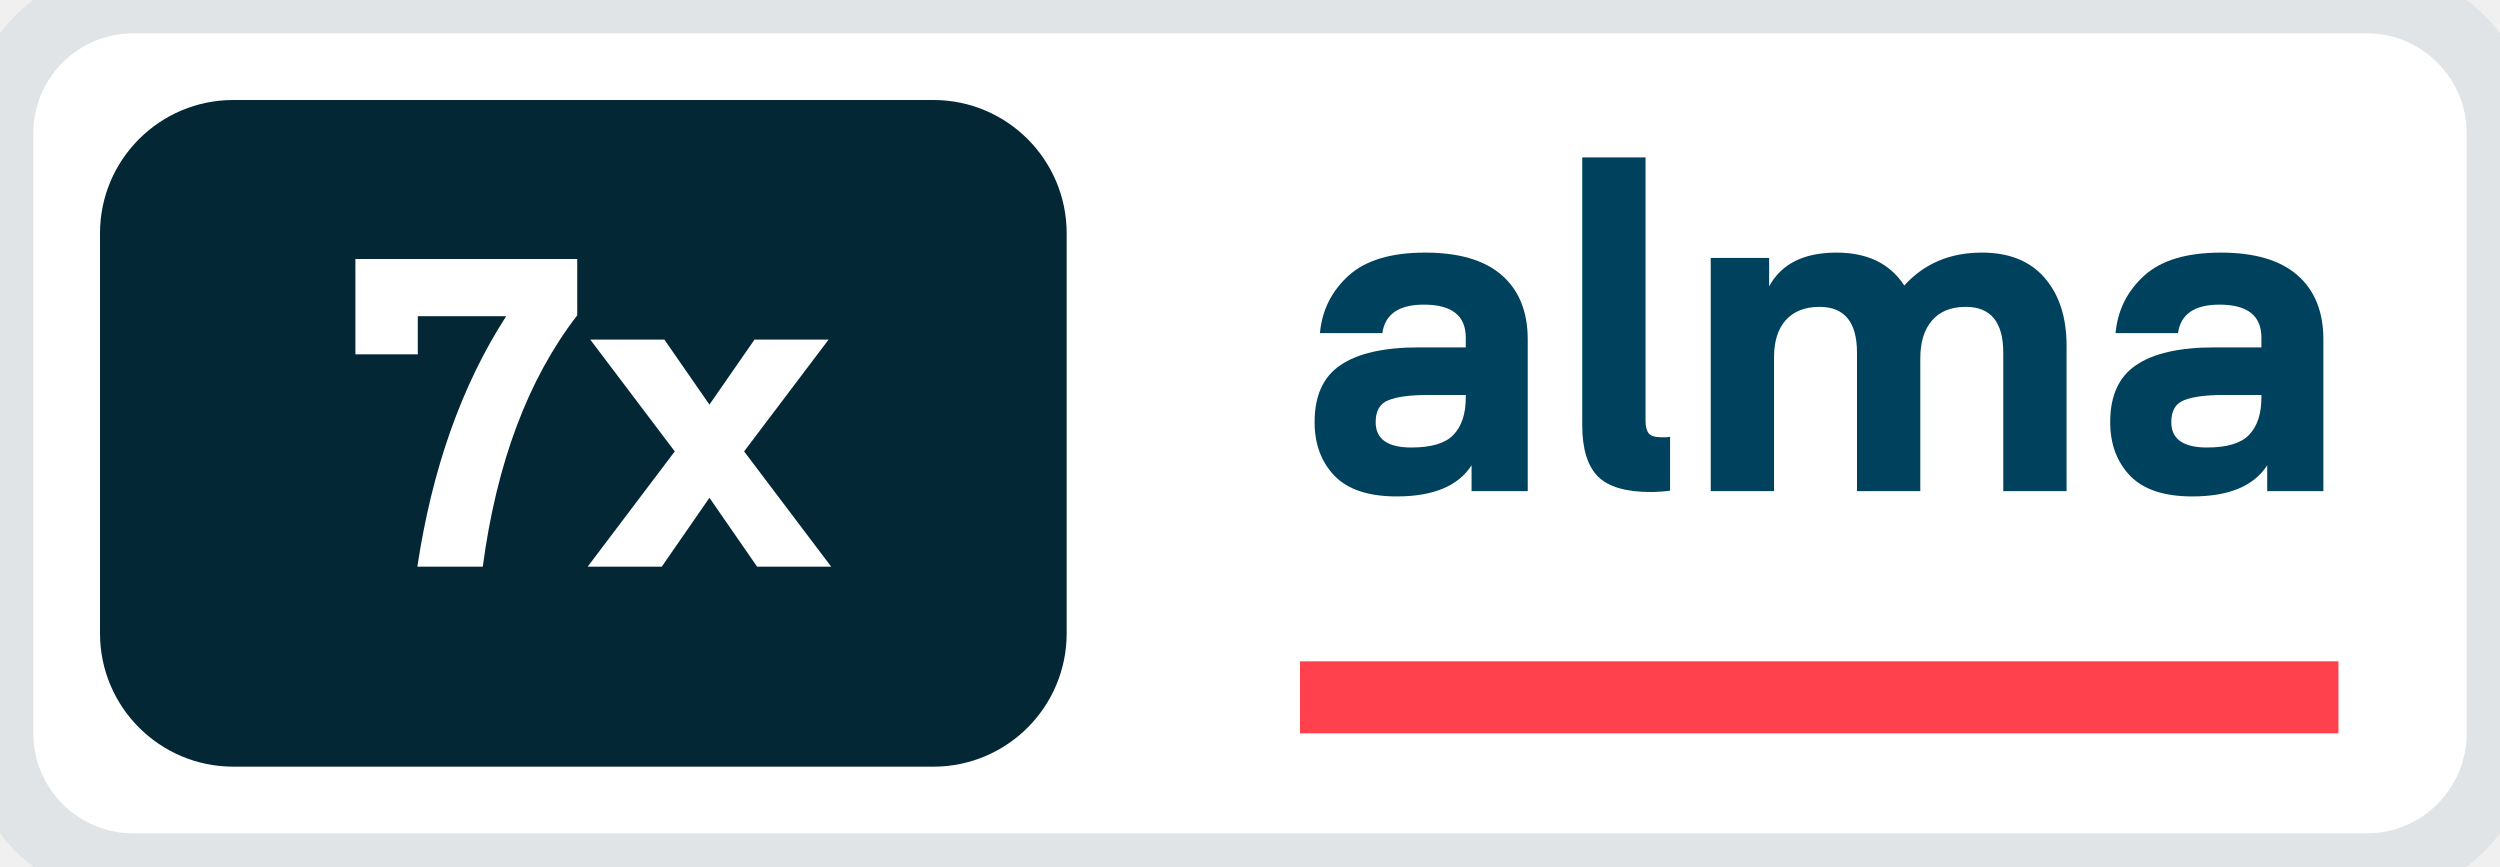
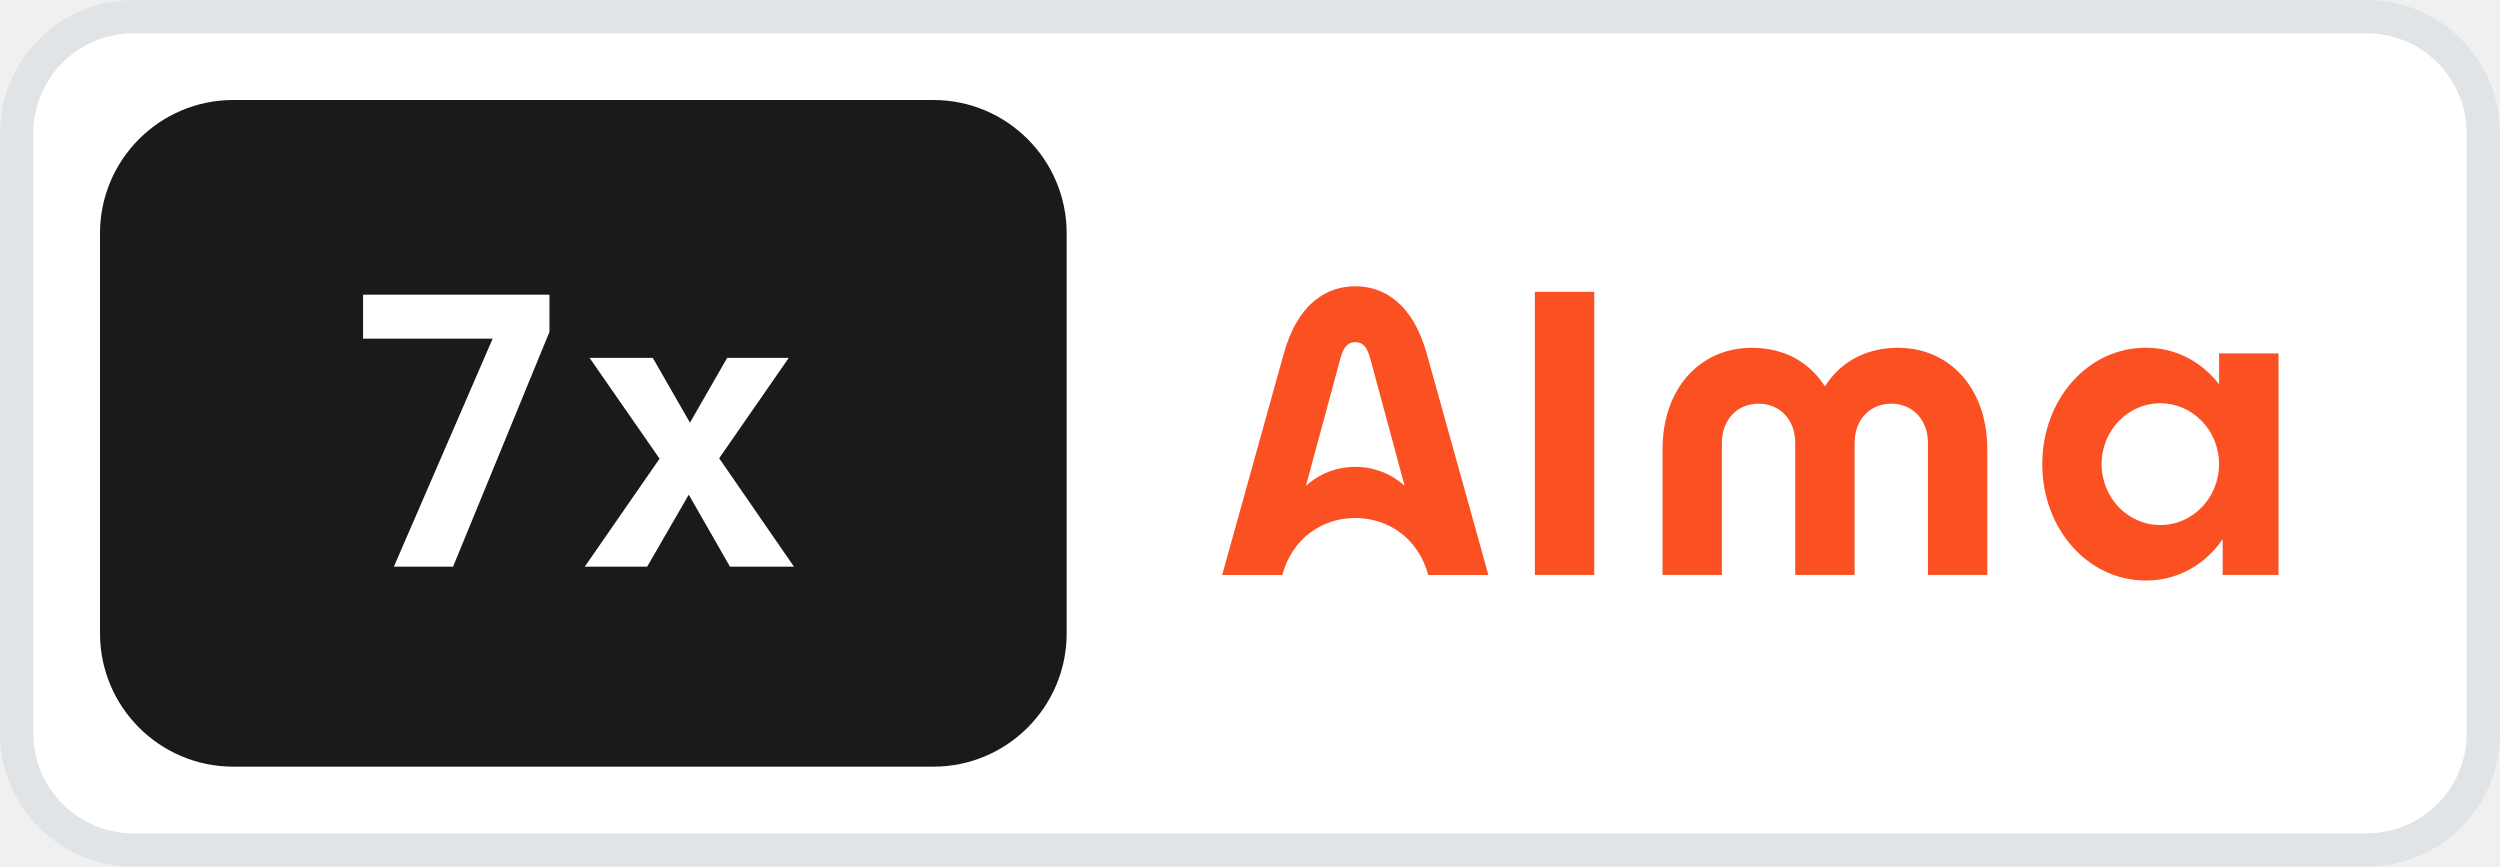
<svg xmlns="http://www.w3.org/2000/svg" width="75" height="26" viewBox="0 0 75 26" fill="none">
-   <path d="M0 4C0 1.791 1.791 0 4 0H71C73.209 0 75 1.791 75 4V22C75 24.209 73.209 26 71 26H4C1.791 26 0 24.209 0 22V4Z" fill="white" />
-   <rect x="3" y="3" width="29" height="20" rx="4" fill="#042736" />
-   <path d="M17.317 7.77V9.46C15.844 11.367 14.899 13.88 14.483 17H12.521C12.963 14.062 13.851 11.557 15.185 9.486H12.534V10.63H10.662V7.77H17.317ZM24.858 10.188L22.323 13.542L24.936 17H22.713L21.283 14.933L19.853 17H17.63L20.243 13.542L17.708 10.188H19.931L21.283 12.138L22.635 10.188H24.858Z" fill="white" />
-   <g clip-path="url(#clip0)">
-     <path d="M43.973 11.93V11.85H42.836C42.3 11.85 41.904 11.903 41.645 12.01C41.395 12.108 41.27 12.326 41.27 12.664C41.27 13.171 41.627 13.425 42.341 13.425C42.938 13.425 43.357 13.3 43.598 13.051C43.848 12.793 43.973 12.419 43.973 11.93ZM41.899 14.893C41.061 14.893 40.441 14.689 40.039 14.279C39.638 13.861 39.438 13.322 39.438 12.664C39.438 11.872 39.696 11.302 40.213 10.955C40.731 10.599 41.52 10.421 42.581 10.421H43.973V10.127C43.973 9.469 43.553 9.139 42.715 9.139C41.966 9.139 41.551 9.424 41.471 9.994H39.598C39.66 9.309 39.946 8.735 40.454 8.272C40.963 7.809 41.73 7.578 42.755 7.578C43.772 7.578 44.539 7.805 45.056 8.258C45.574 8.712 45.832 9.353 45.832 10.181V14.733H44.147V13.959C43.745 14.582 42.996 14.893 41.899 14.893Z" fill="#00425D" />
-     <path d="M50.102 13.104V14.72C49.915 14.746 49.719 14.76 49.514 14.76C48.773 14.76 48.247 14.604 47.935 14.293C47.623 13.972 47.467 13.46 47.467 12.757V4.721H49.366V12.624C49.366 12.793 49.398 12.918 49.46 12.998C49.523 13.078 49.652 13.118 49.848 13.118C49.893 13.118 49.942 13.118 49.995 13.118C50.058 13.109 50.093 13.104 50.102 13.104Z" fill="#00425D" />
-     <path d="M57.609 10.755V14.733H55.71V10.581C55.71 9.665 55.335 9.206 54.586 9.206C54.149 9.206 53.81 9.34 53.569 9.607C53.337 9.874 53.221 10.243 53.221 10.715V14.733H51.322V7.738H53.074V8.592C53.44 7.916 54.113 7.578 55.094 7.578C56.022 7.578 56.7 7.907 57.128 8.565C57.725 7.907 58.501 7.578 59.456 7.578C60.276 7.578 60.905 7.831 61.342 8.339C61.779 8.846 61.997 9.522 61.997 10.368V14.733H60.098V10.581C60.098 9.665 59.723 9.206 58.974 9.206C58.528 9.206 58.189 9.344 57.957 9.62C57.725 9.887 57.609 10.265 57.609 10.755Z" fill="#00425D" />
-     <path d="M67.842 11.93V11.85H66.704C66.169 11.85 65.772 11.903 65.514 12.01C65.264 12.108 65.139 12.326 65.139 12.664C65.139 13.171 65.496 13.425 66.21 13.425C66.807 13.425 67.226 13.3 67.467 13.051C67.717 12.793 67.842 12.419 67.842 11.93ZM65.768 14.893C64.93 14.893 64.31 14.689 63.908 14.279C63.507 13.861 63.306 13.322 63.306 12.664C63.306 11.872 63.565 11.302 64.082 10.955C64.6 10.599 65.389 10.421 66.45 10.421H67.842V10.127C67.842 9.469 67.422 9.139 66.584 9.139C65.835 9.139 65.42 9.424 65.34 9.994H63.467C63.529 9.309 63.815 8.735 64.323 8.272C64.832 7.809 65.599 7.578 66.624 7.578C67.641 7.578 68.408 7.805 68.925 8.258C69.443 8.712 69.701 9.353 69.701 10.181V14.733H68.016V13.959C67.614 14.582 66.865 14.893 65.768 14.893Z" fill="#00425D" />
-     <rect x="39" y="19.84" width="31.154" height="2.211" fill="#FF414D" />
-   </g>
-   <path d="M4 1H71V-1H4V1ZM74 4V22H76V4H74ZM71 25H4V27H71V25ZM1 22V4H-1V22H1ZM4 25C2.343 25 1 23.657 1 22H-1C-1 24.761 1.239 27 4 27V25ZM74 22C74 23.657 72.657 25 71 25V27C73.761 27 76 24.761 76 22H74ZM71 1C72.657 1 74 2.343 74 4H76C76 1.239 73.761 -1 71 -1V1ZM4 -1C1.239 -1 -1 1.239 -1 4H1C1 2.343 2.343 1 4 1V-1Z" fill="#E1E4E6" />
-   <defs>
-     <clipPath id="clip0">
-       <rect width="31.154" height="18" fill="white" transform="translate(39 4)" />
-     </clipPath>
-   </defs>
+   <rect x="0.5" y="0.5" width="74" height="25" rx="3.5" fill="white" />
+   <rect x="3" y="3" width="29" height="20" rx="4" fill="#1A1A1A" />
+   <path d="M16.484 8.84V9.956L13.592 17H11.816L14.78 10.16H10.892V8.84H16.484ZM19.415 17H17.543L19.787 13.76L17.687 10.736H19.583L20.699 12.68L21.815 10.736H23.663L21.575 13.748L23.819 17H21.899L20.663 14.84L19.415 17Z" fill="white" />
+   <path d="M66.573 10.601V11.527C66.046 10.853 65.282 10.432 64.375 10.432C62.625 10.432 61.268 11.995 61.268 13.924C61.268 15.853 62.625 17.416 64.375 17.416C65.346 17.416 66.153 16.935 66.68 16.177V17.249H68.355V10.601H66.573ZM64.81 15.751C63.837 15.751 63.048 14.933 63.048 13.924C63.048 12.915 63.837 12.098 64.81 12.098C65.783 12.098 66.571 12.915 66.571 13.924C66.571 14.933 65.783 15.751 64.81 15.751ZM46.046 8.755H47.827V17.248H46.046V8.755ZM49.876 13.48C49.876 11.652 51 10.434 52.557 10.434C53.523 10.434 54.287 10.862 54.748 11.593C55.209 10.862 55.972 10.434 56.938 10.434C58.495 10.434 59.619 11.652 59.619 13.48V17.249H57.838V13.288C57.838 12.575 57.364 12.11 56.738 12.11C56.112 12.11 55.638 12.576 55.638 13.288V17.249H53.857V13.288C53.857 12.575 53.383 12.11 52.757 12.11C52.131 12.11 51.657 12.576 51.657 13.288V17.249H49.876V13.48ZM42.82 10.67C42.398 9.093 41.507 8.588 40.658 8.588C39.809 8.588 38.917 9.093 38.496 10.67L36.665 17.25H38.469C38.763 16.151 39.669 15.539 40.658 15.539C41.647 15.539 42.553 16.152 42.847 17.25H44.652L42.82 10.67ZM40.658 14.006C40.083 14.006 39.563 14.223 39.178 14.576L40.213 10.747C40.312 10.381 40.459 10.264 40.659 10.264C40.859 10.264 41.006 10.381 41.105 10.747L42.139 14.576C41.755 14.223 41.233 14.006 40.658 14.006Z" fill="#FA5022" />
+   <rect x="0.5" y="0.5" width="74" height="25" rx="3.5" stroke="#E1E4E6" />
</svg>
